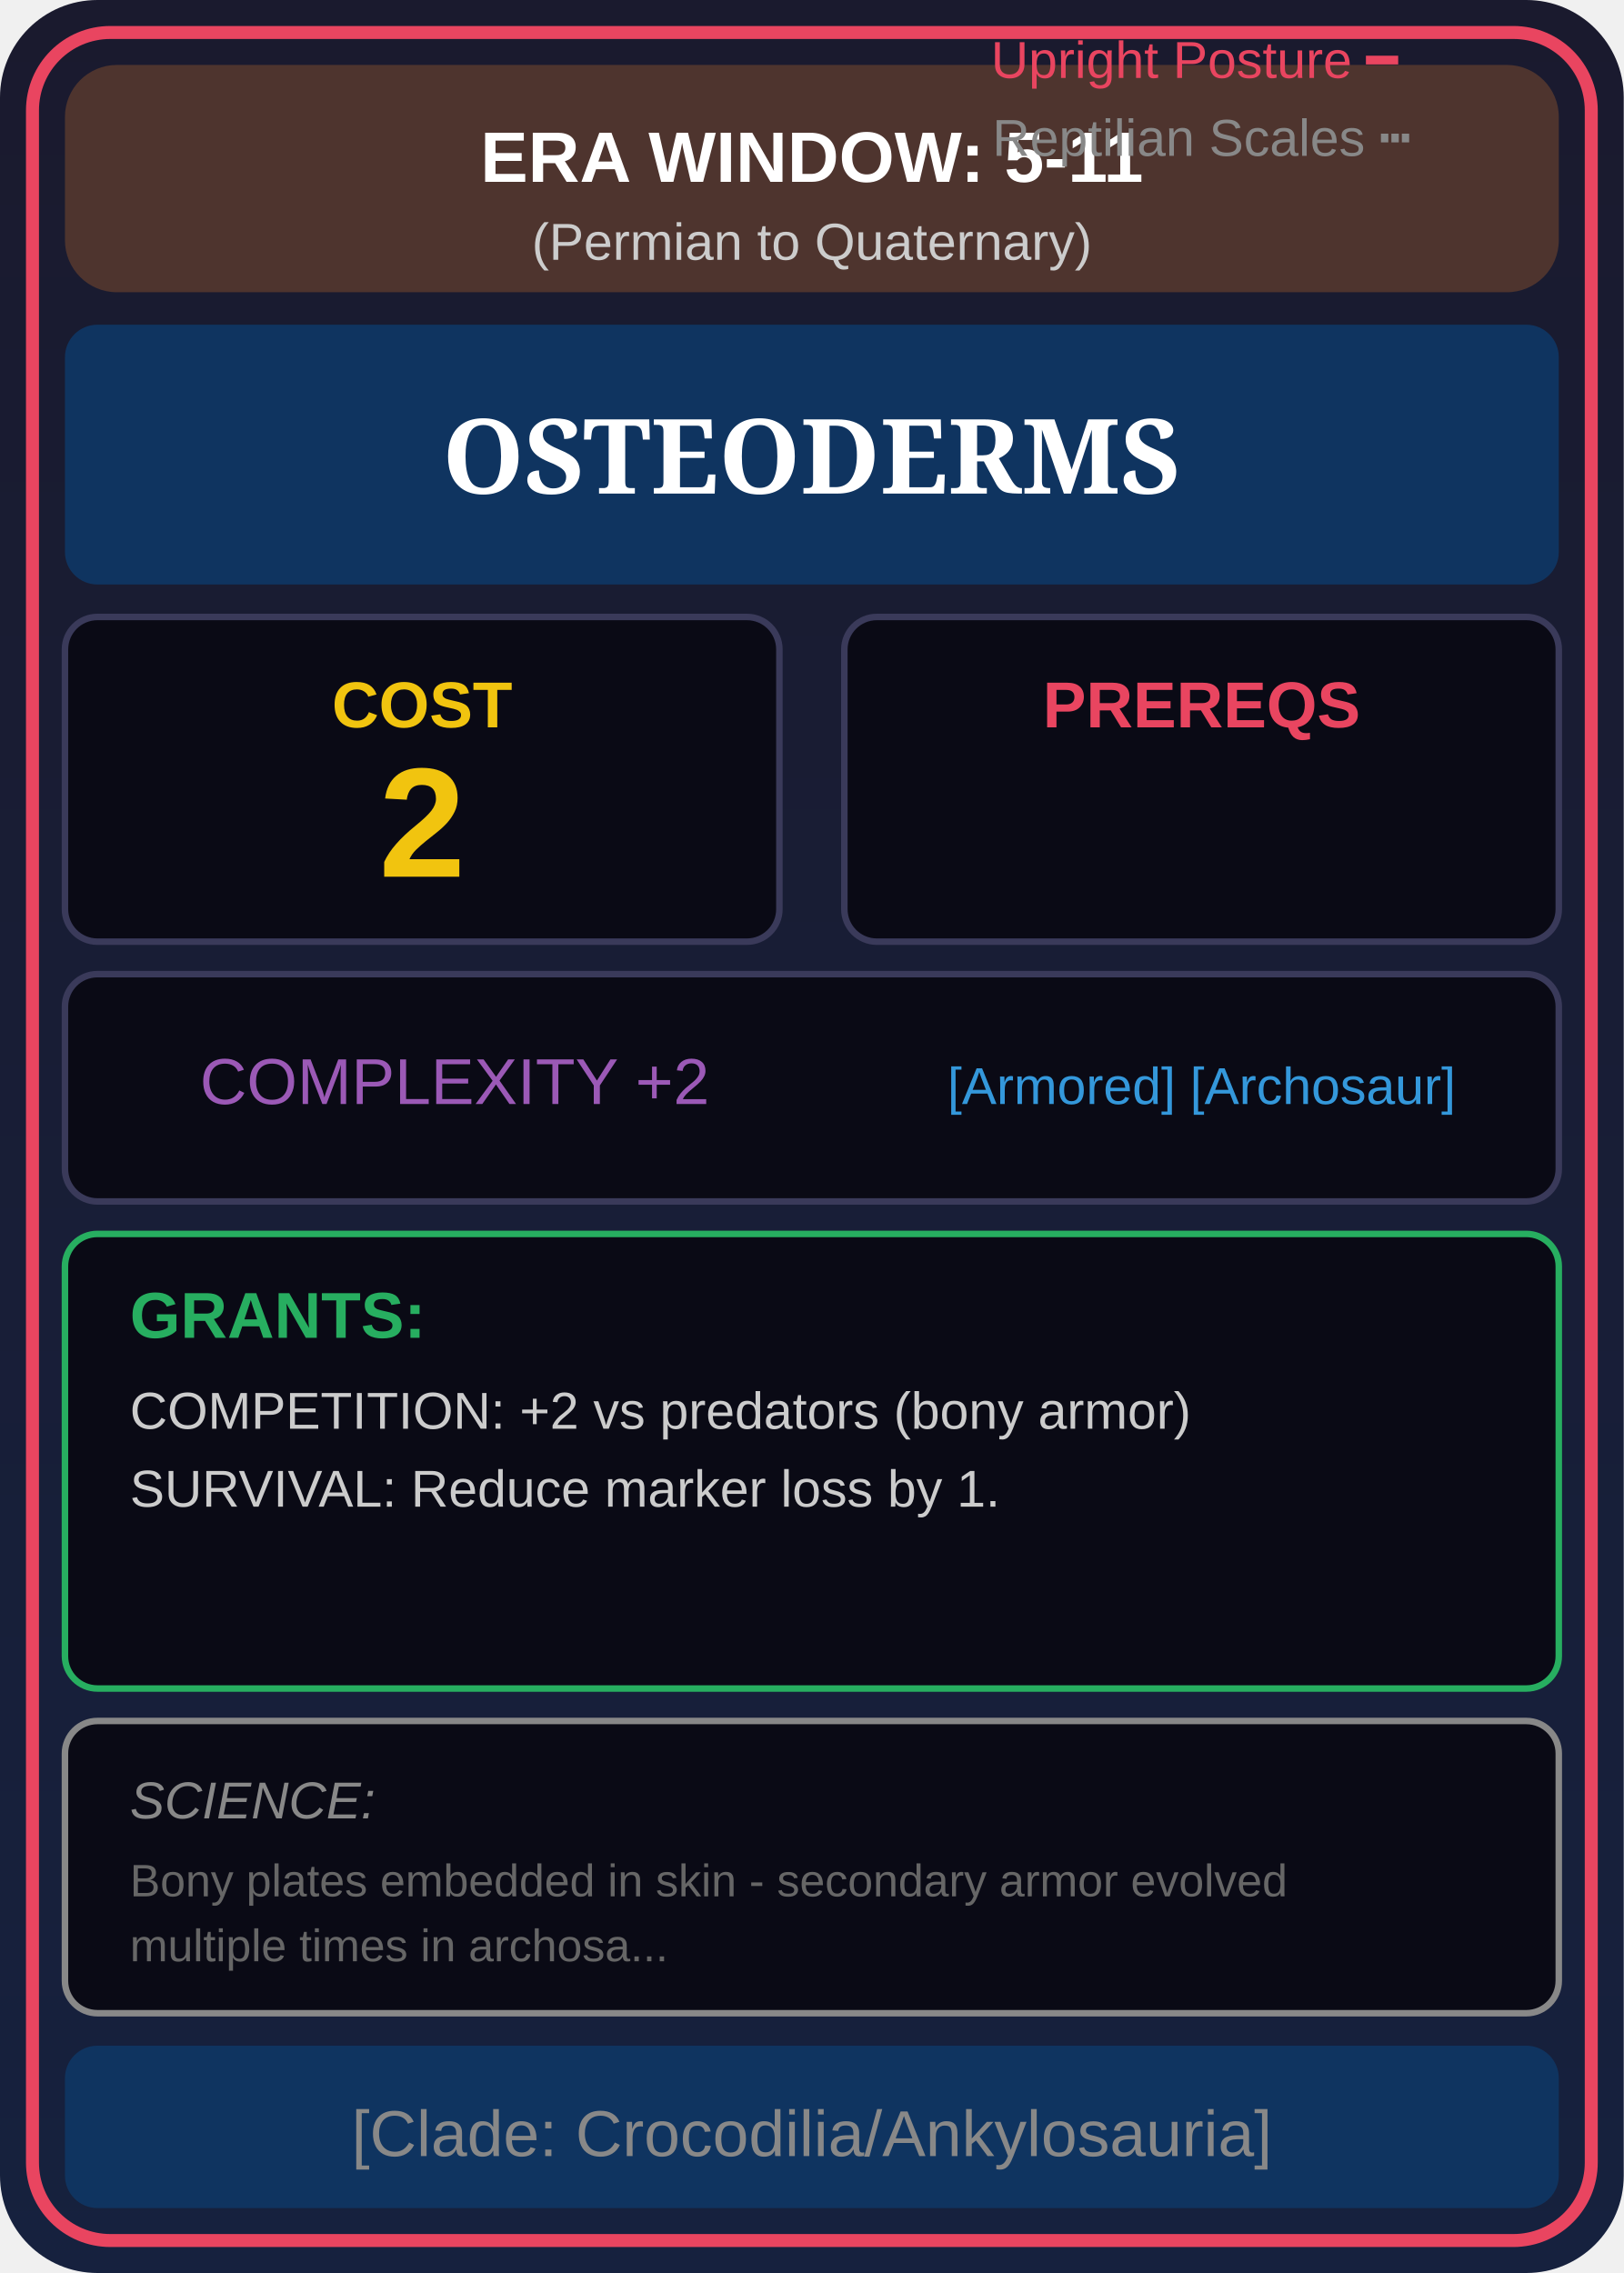
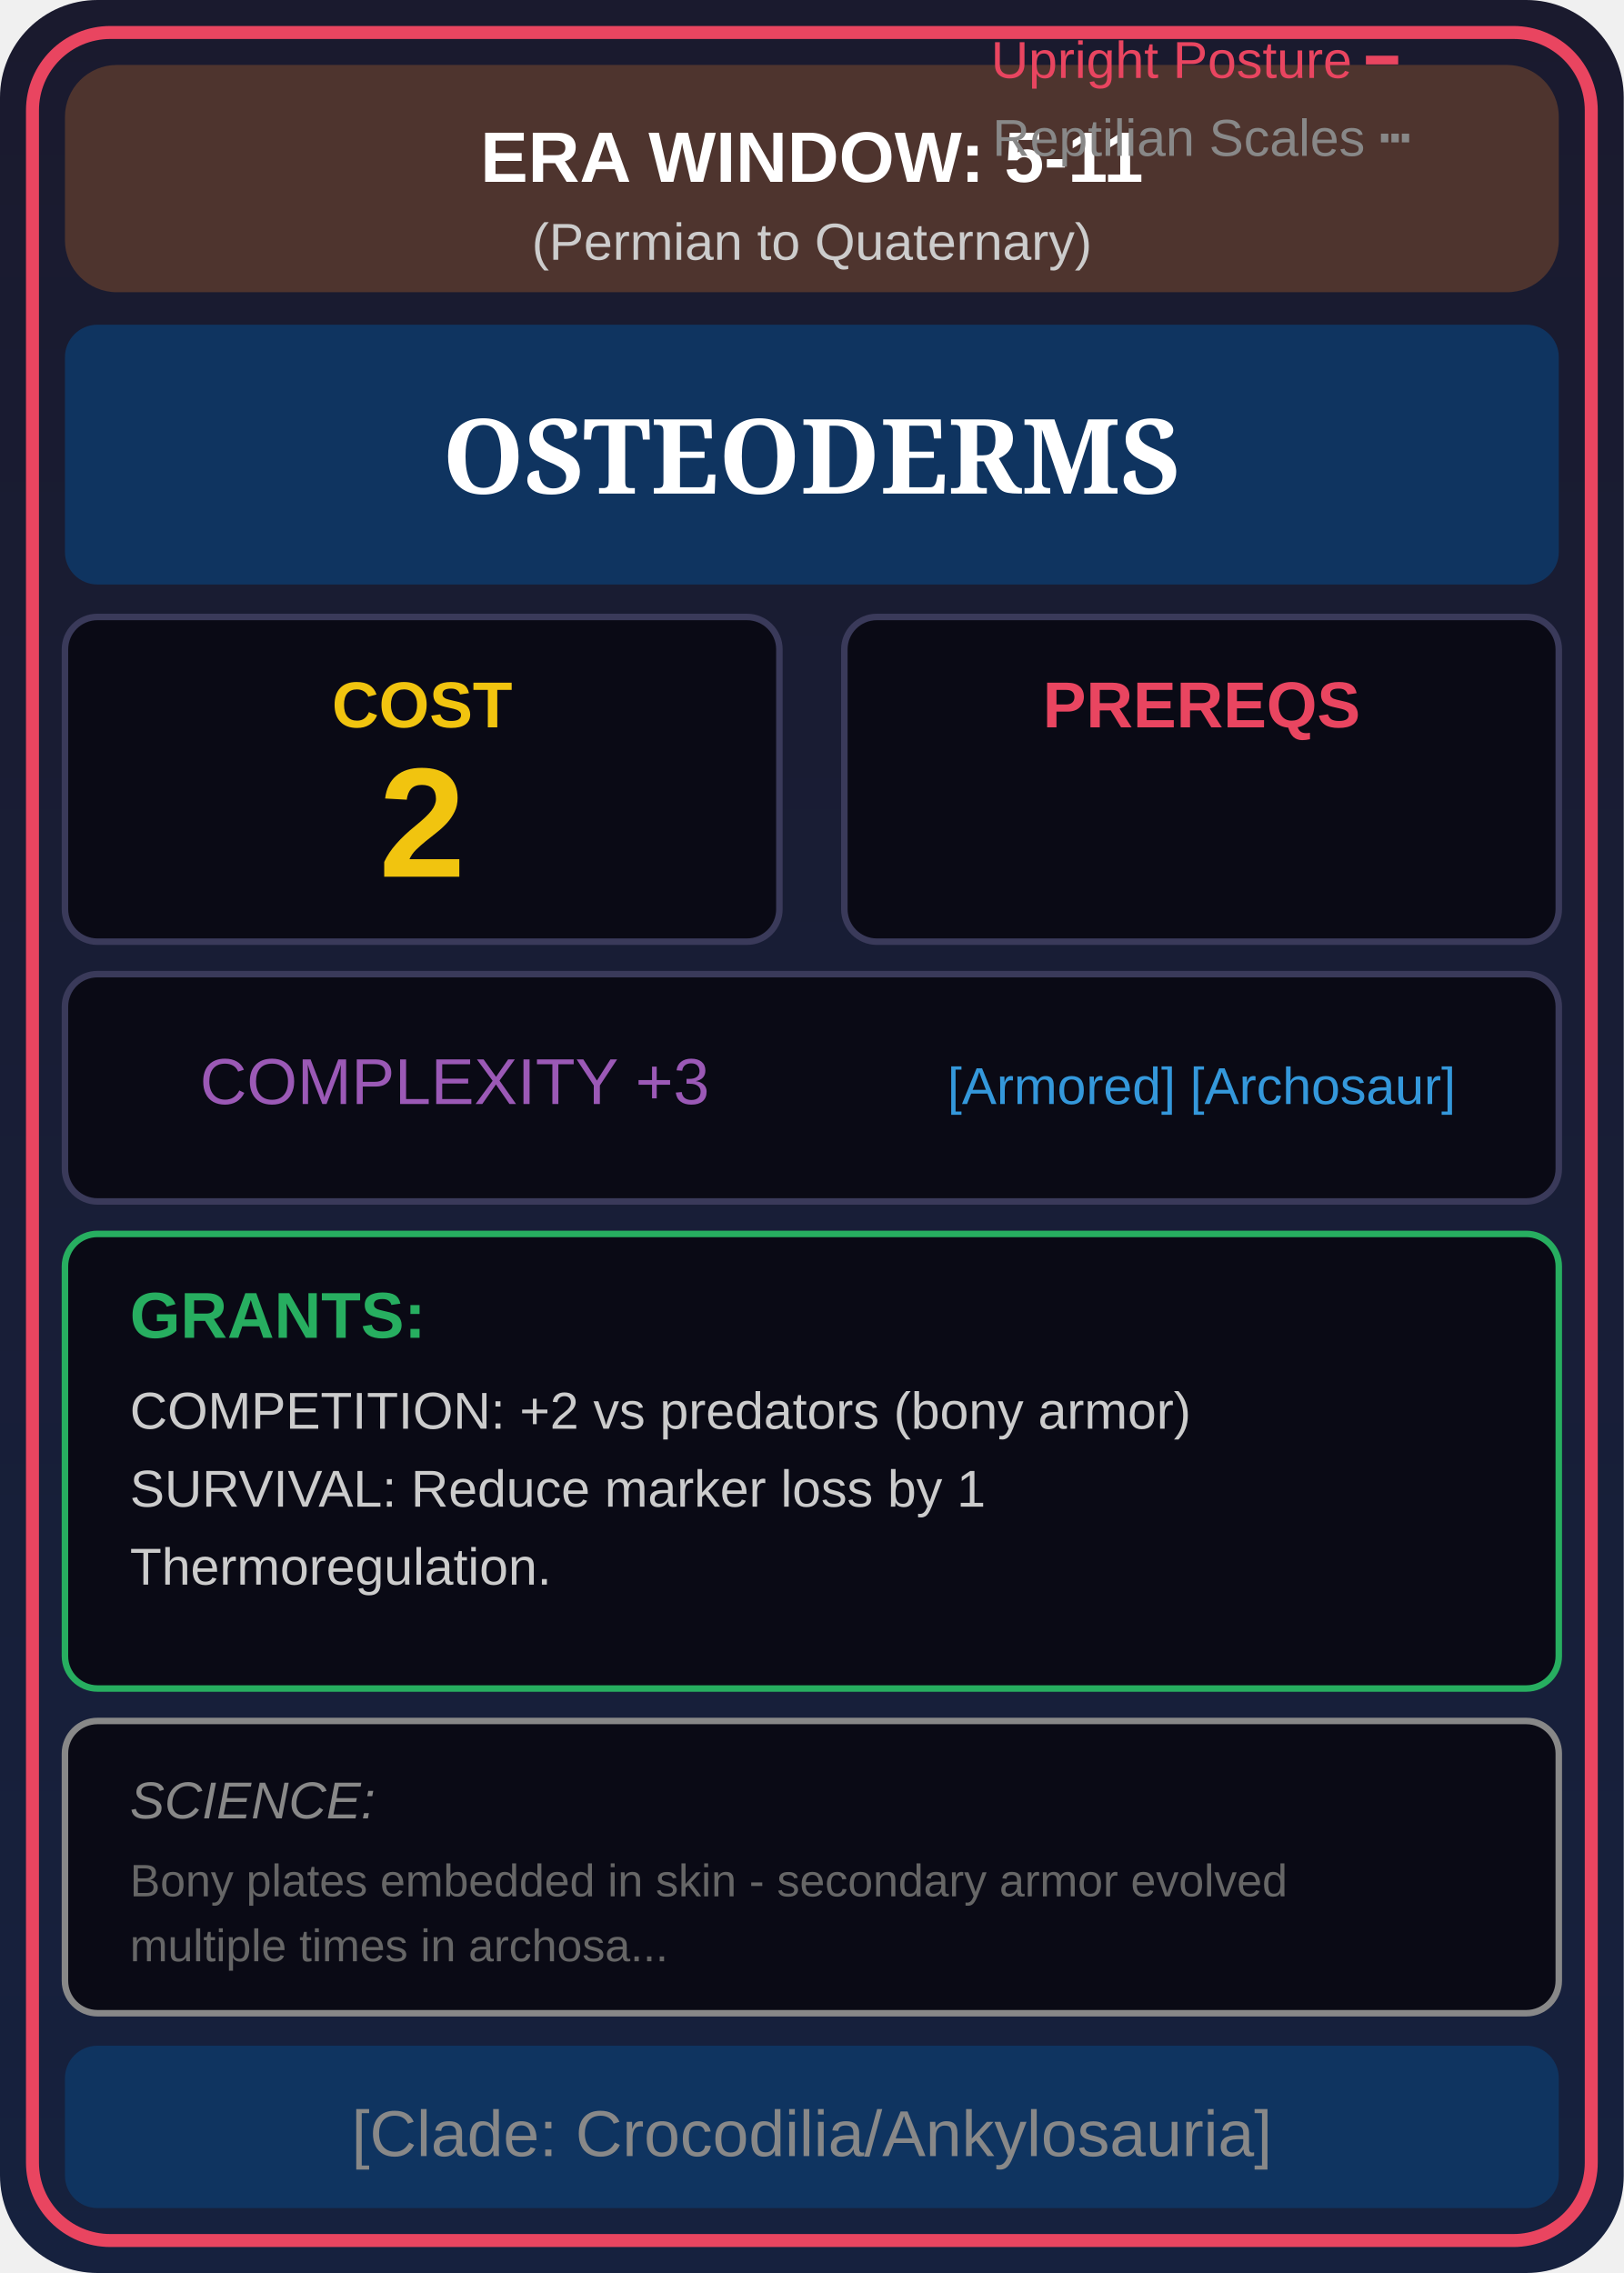
<svg xmlns="http://www.w3.org/2000/svg" viewBox="0 0 250 350" width="250" height="350">
  <defs>
    <linearGradient id="cardBg" x1="0%" y1="0%" x2="0%" y2="100%">
      <stop offset="0%" style="stop-color:#1a1a2e" />
      <stop offset="100%" style="stop-color:#16213e" />
    </linearGradient>
    <linearGradient id="eraGrad" x1="0%" y1="0%" x2="100%" y2="0%">
      <stop offset="0%" style="stop-color:#4e342e" />
      <stop offset="100%" style="stop-color:#4e342e" />
    </linearGradient>
  </defs>
  <rect width="250" height="350" fill="url(#cardBg)" rx="15" />
  <rect x="5" y="5" width="240" height="340" fill="none" stroke="#e94560" stroke-width="2" rx="12" />
  <rect x="10" y="10" width="230" height="35" fill="url(#eraGrad)" rx="8" />
  <text x="125" y="28" font-family="Arial" font-size="11" fill="#fff" text-anchor="middle" font-weight="bold">ERA WINDOW: 5-11</text>
  <text x="125" y="40" font-family="Arial" font-size="8" fill="#ccc" text-anchor="middle">(Permian to Quaternary)</text>
  <rect x="10" y="50" width="230" height="40" fill="#0f3460" rx="5" />
  <text x="125" y="76" font-family="Georgia" font-size="16" fill="#fff" text-anchor="middle" font-weight="bold">OSTEODERMS</text>
  <rect x="10" y="95" width="110" height="50" fill="#0a0a15" stroke="#3a3a5a" rx="5" />
  <text x="65" y="112" font-family="Arial" font-size="10" fill="#f1c40f" text-anchor="middle" font-weight="bold">COST</text>
  <text x="65" y="135" font-family="Arial" font-size="24" fill="#f1c40f" text-anchor="middle" font-weight="bold">2</text>
  <rect x="130" y="95" width="110" height="50" fill="#0a0a15" stroke="#3a3a5a" rx="5" />
  <text x="185" y="112" font-family="Arial" font-size="10" fill="#e94560" text-anchor="middle" font-weight="bold">PREREQS</text>
  <text font-family="Arial" font-size="8" text-anchor="middle">
    <tspan x="185" dy="12" fill="#e94560">Upright Posture ━</tspan>
    <tspan x="185" dy="12" fill="#888">Reptilian Scales ┅</tspan>
  </text>
  <rect x="10" y="150" width="230" height="35" fill="#0a0a15" stroke="#3a3a5a" rx="5" />
-   <text x="70" y="170" font-family="Arial" font-size="10" fill="#9b59b6" text-anchor="middle">COMPLEXITY +2</text>
+   <text x="70" y="170" font-family="Arial" font-size="10" fill="#9b59b6" text-anchor="middle">COMPLEXITY +3</text>
  <text x="185" y="170" font-family="Arial" font-size="8" fill="#3498db" text-anchor="middle">[Armored] [Archosaur]</text>
  <rect x="10" y="190" width="230" height="70" fill="#0a0a15" stroke="#27ae60" rx="5" />
  <text x="20" y="206" font-family="Arial" font-size="10" fill="#27ae60" font-weight="bold">GRANTS:</text>
  <text x="20" y="220" font-family="Arial" font-size="8" fill="#ccc">COMPETITION: +2 vs predators (bony armor)</text>
-   <text x="20" y="232" font-family="Arial" font-size="8" fill="#ccc">SURVIVAL: Reduce marker loss by 1.</text>
-   <text x="20" y="244" font-family="Arial" font-size="8" fill="#ccc" />
+   <text x="20" y="232" font-family="Arial" font-size="8" fill="#ccc">SURVIVAL: Reduce marker loss by 1</text>
+   <text x="20" y="244" font-family="Arial" font-size="8" fill="#ccc">Thermoregulation.</text>
  <rect x="10" y="265" width="230" height="45" fill="#0a0a15" stroke="#888" rx="5" />
  <text x="20" y="280" font-family="Arial" font-size="8" fill="#888" font-style="italic">SCIENCE:</text>
  <text x="20" y="292" font-family="Arial" font-size="7" fill="#666">Bony plates embedded in skin - secondary armor evolved </text>
  <text x="20" y="302" font-family="Arial" font-size="7" fill="#666">multiple times in archosa...</text>
  <rect x="10" y="315" width="230" height="25" fill="#0f3460" rx="5" />
  <text x="125" y="332" font-family="Arial" font-size="10" fill="#888" text-anchor="middle">[Clade: Crocodilia/Ankylosauria]</text>
</svg>
